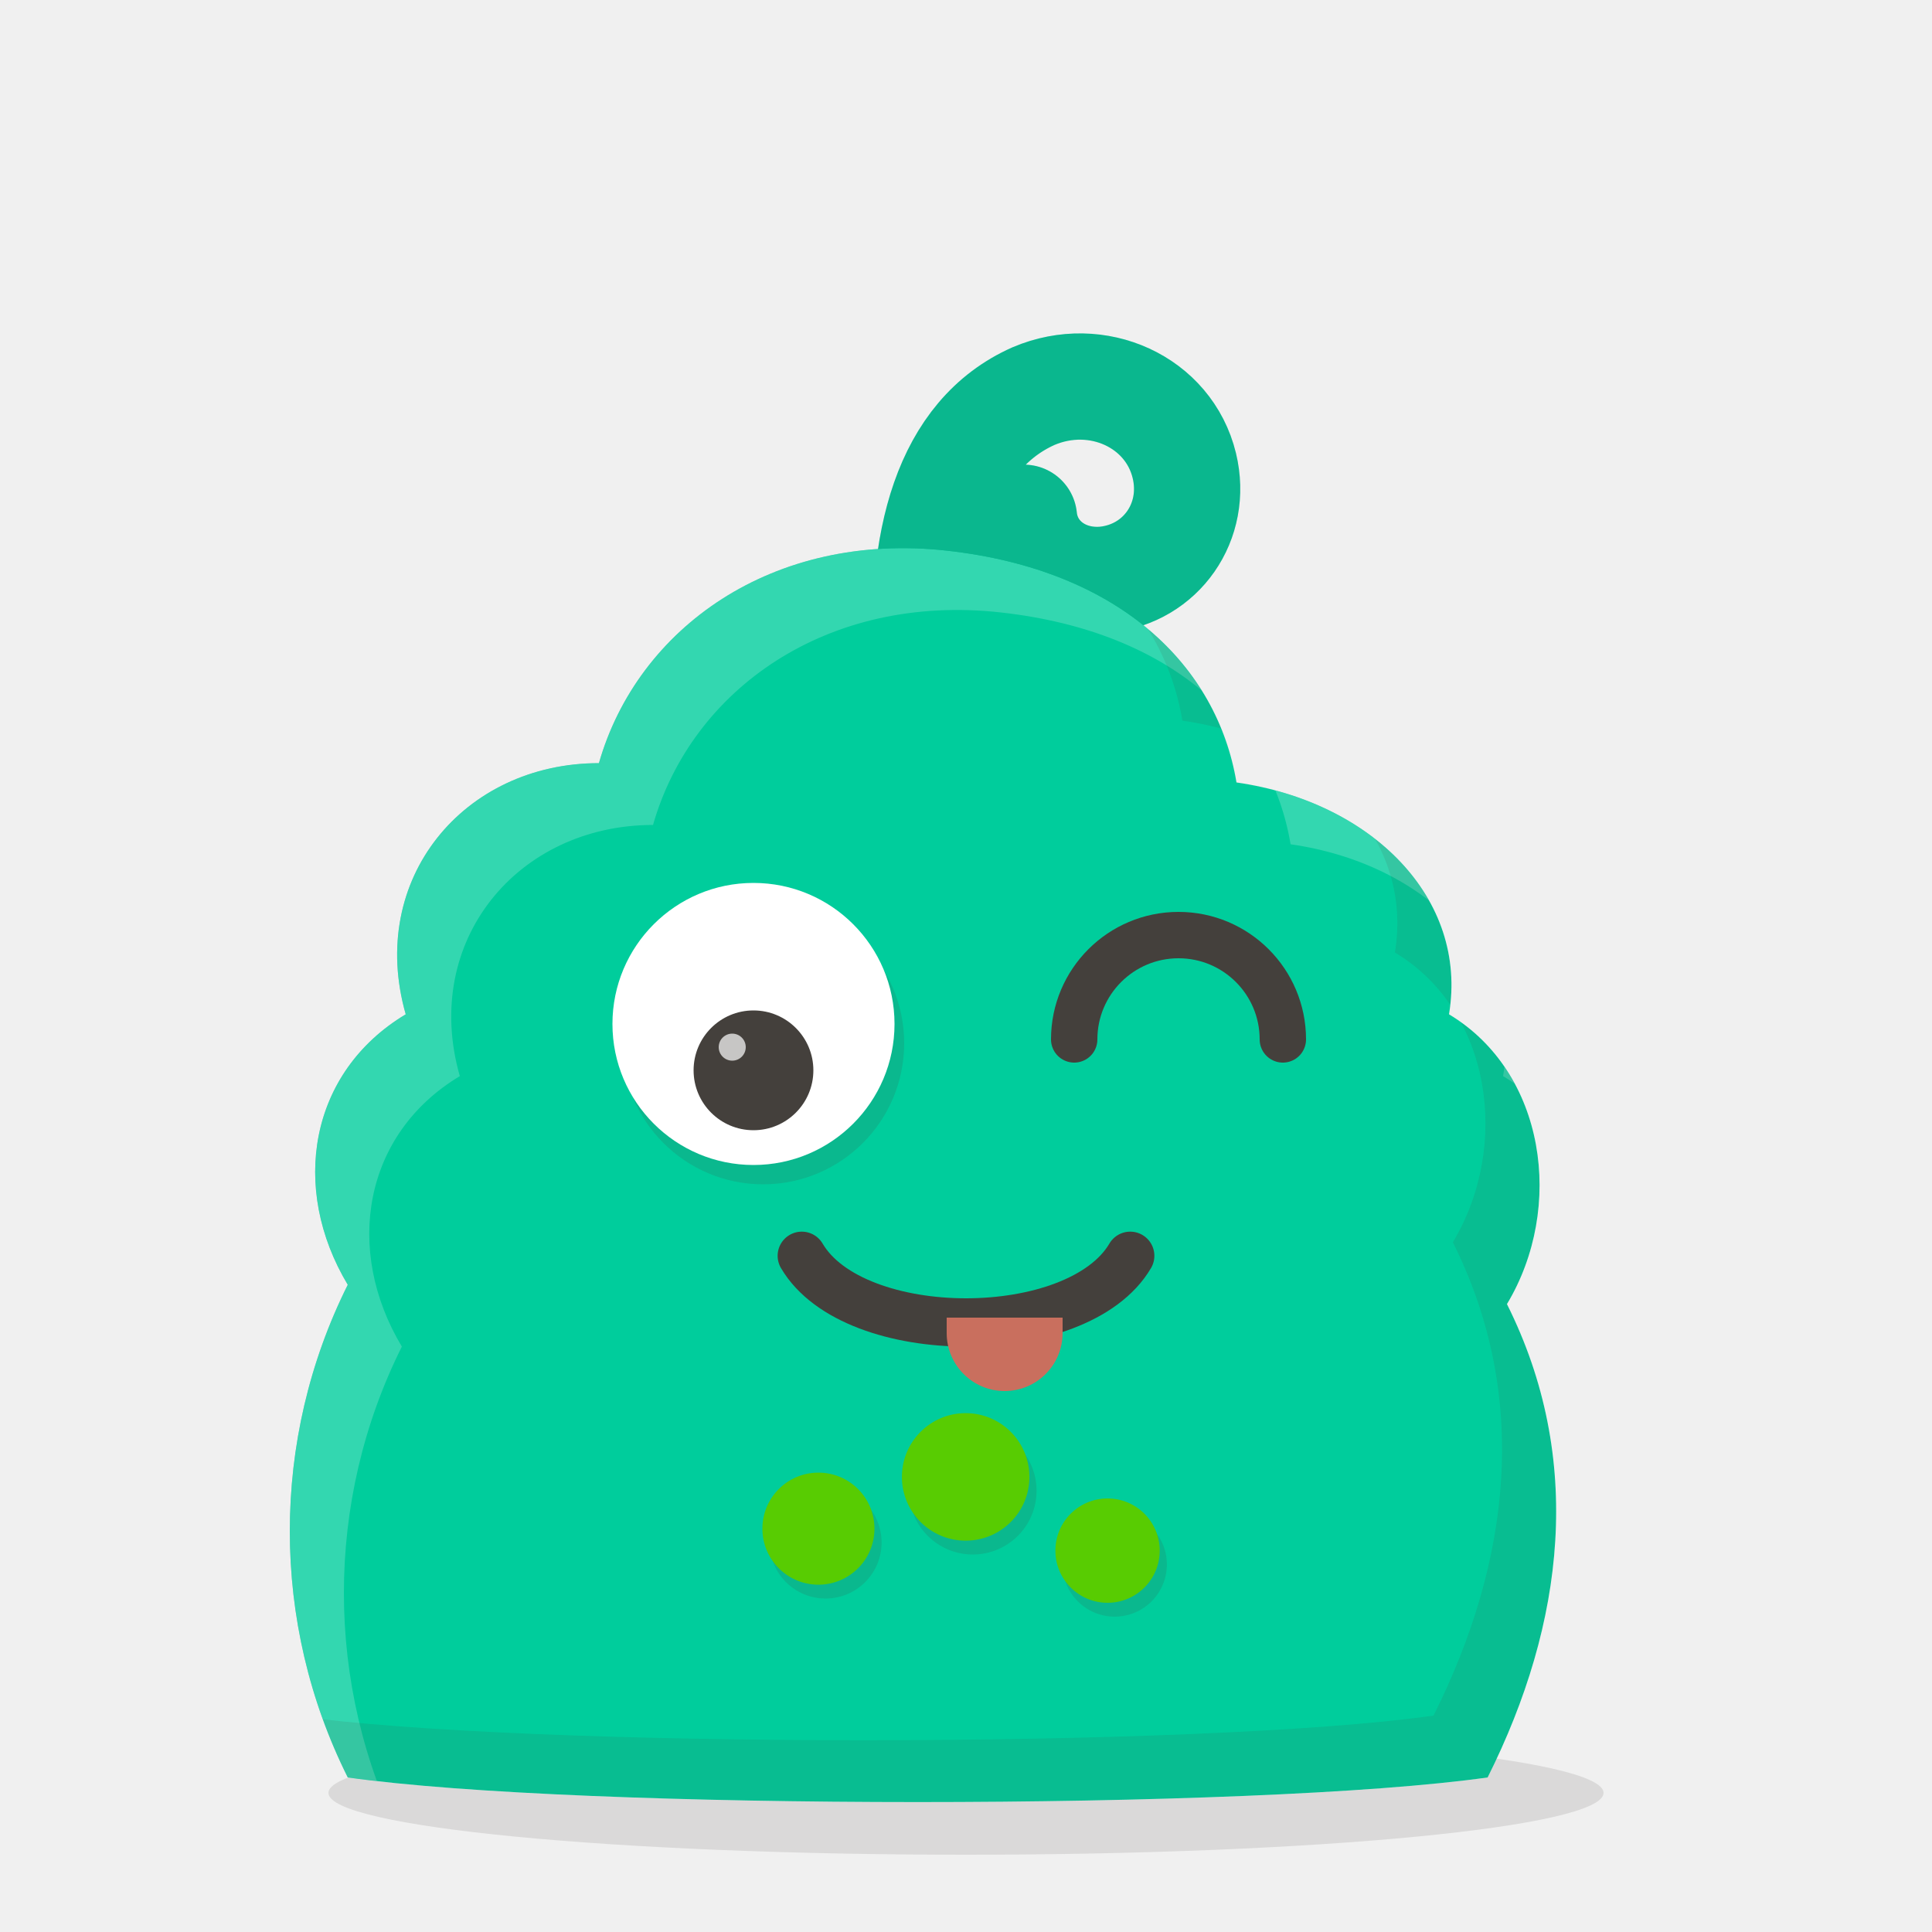
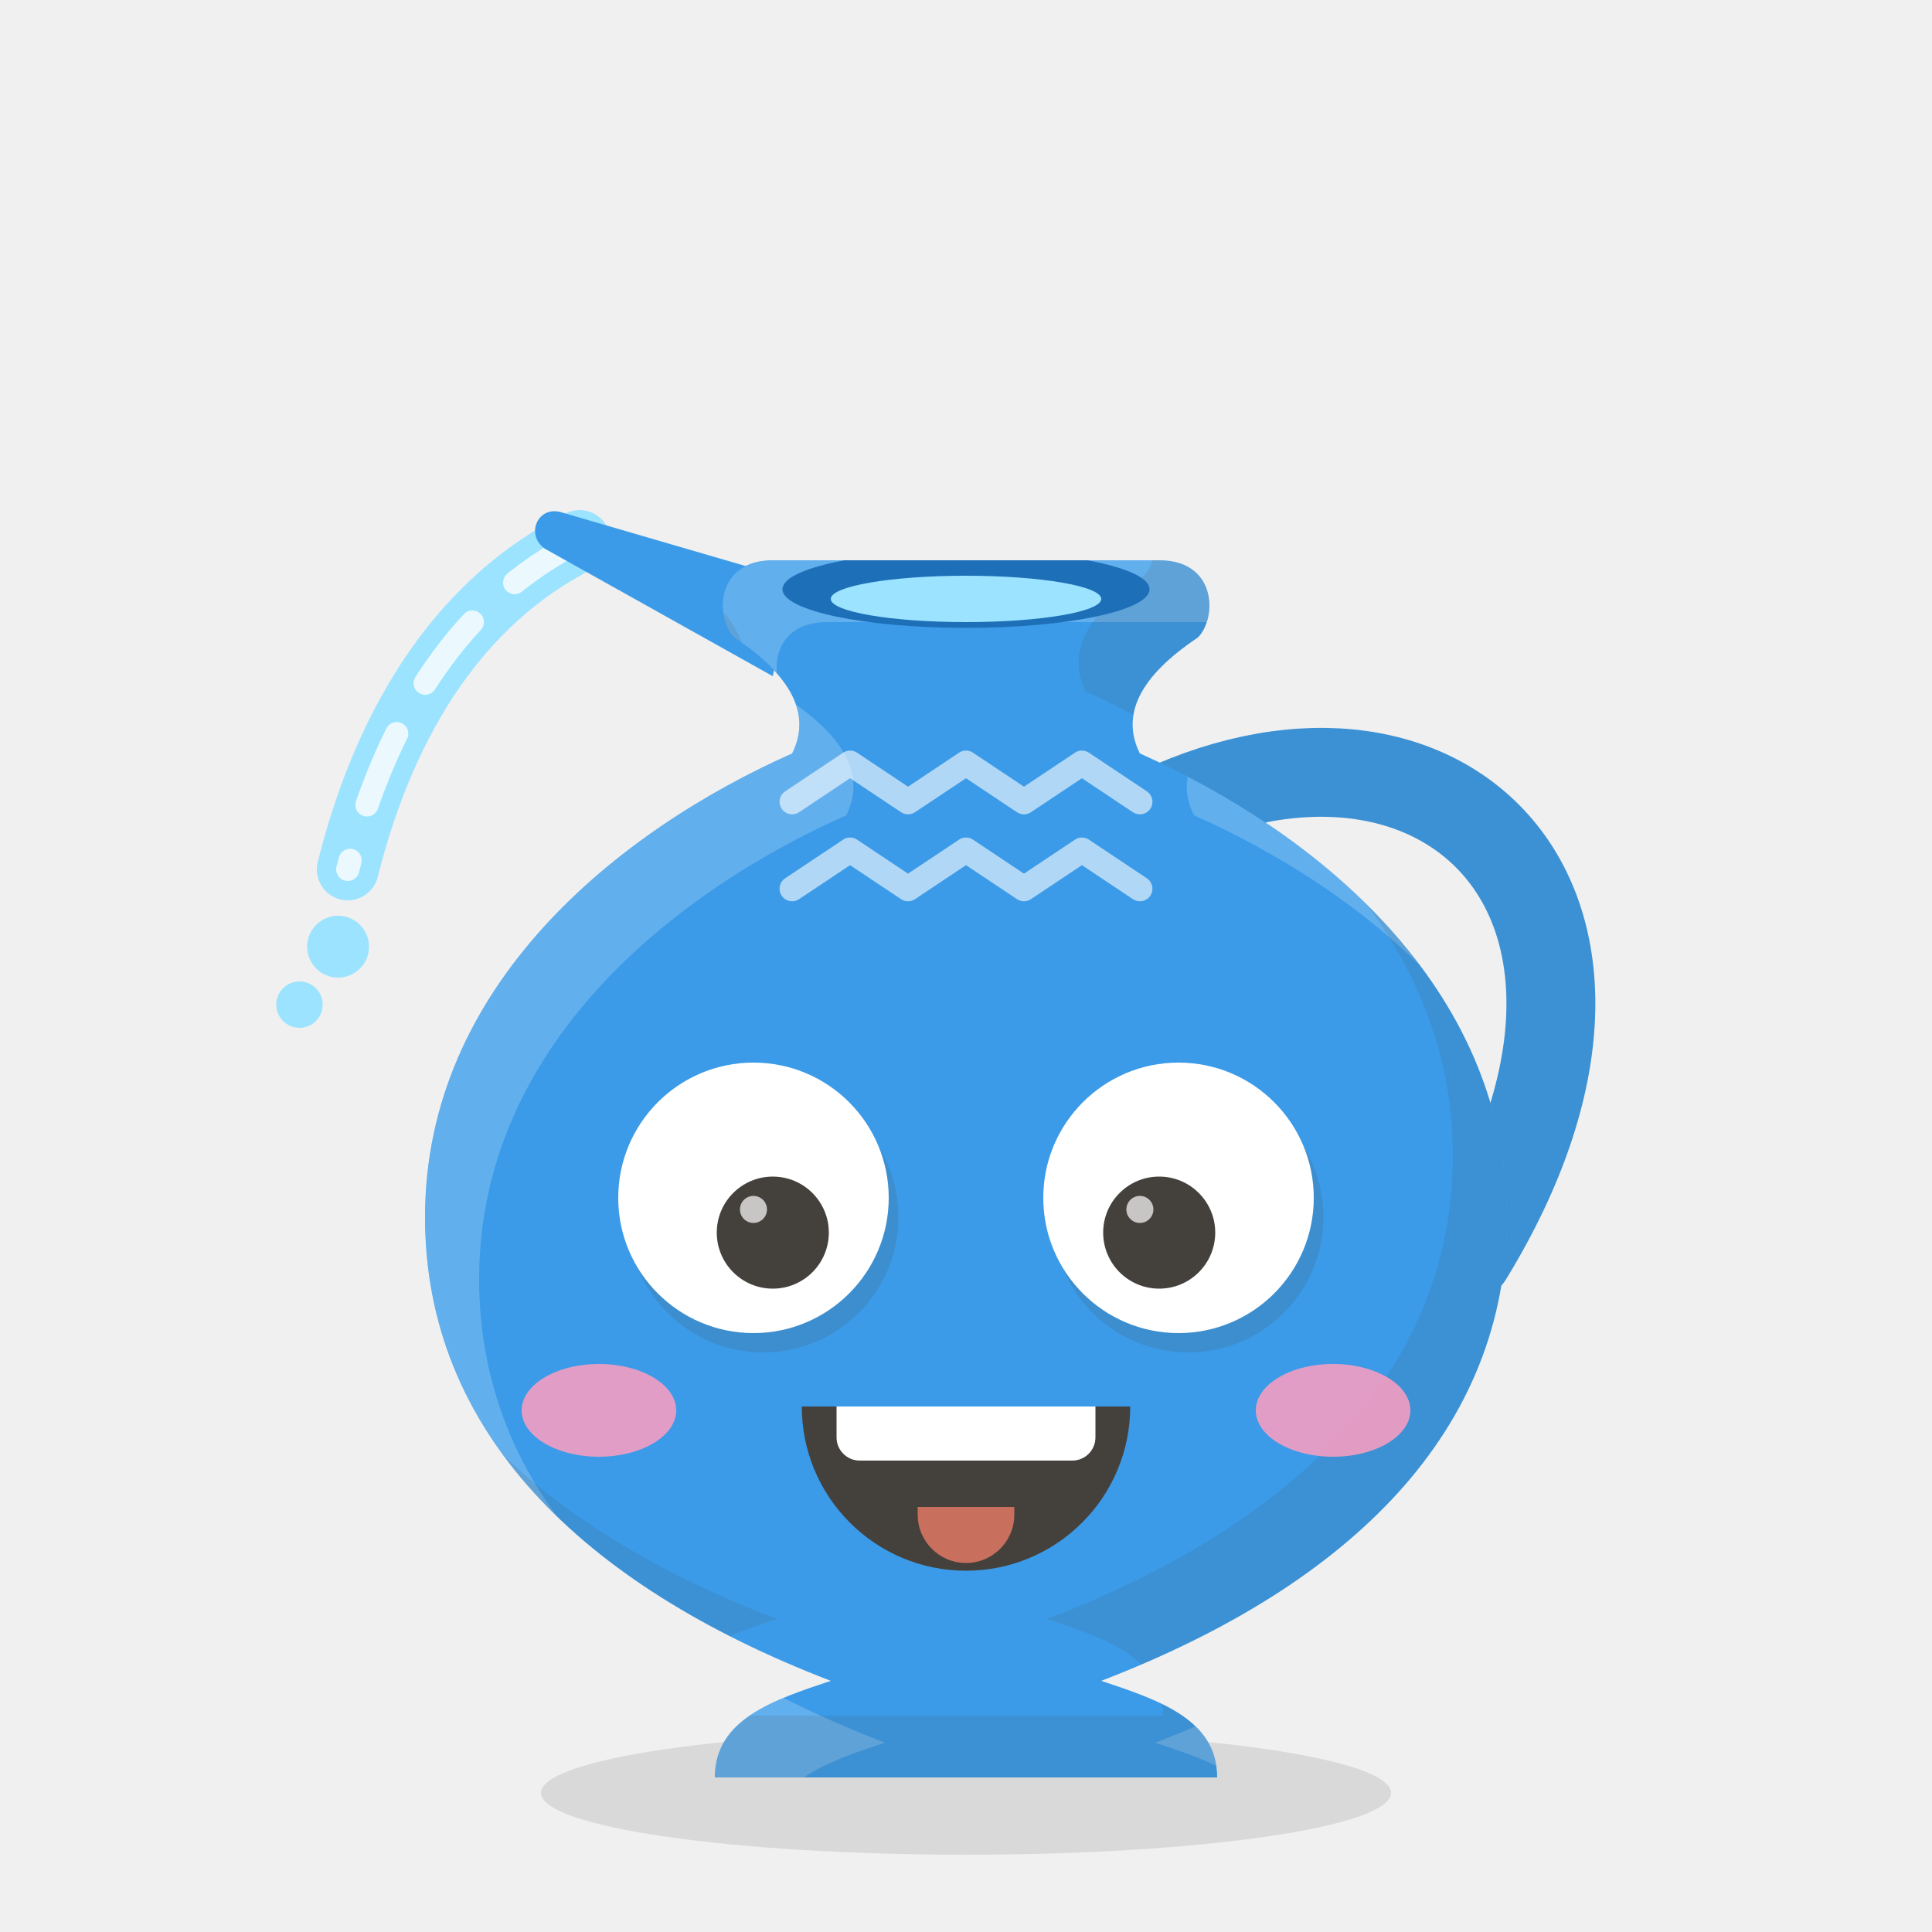
- <svg xmlns="http://www.w3.org/2000/svg" viewBox="0 0 100 100" fill="none" shape-rendering="auto" aria-hidden="true">
+ <svg xmlns="http://www.w3.org/2000/svg" viewBox="0 0 100 100" fill="none" aria-hidden="true">
+   <style>
+     .a-hop{transform-box:fill-box;transform-origin:50% 100%;animation:a-hop 1.2s cubic-bezier(.3,0,.4,1) infinite}
+     .a-shadow{transform-box:fill-box;transform-origin:50% 50%;animation:a-shadow 1.2s cubic-bezier(.3,0,.4,1) infinite}
+     .a-eye{transform-box:fill-box;transform-origin:50% 50%;animation:a-blink 3.6s infinite}
+     .a-mouth{transform-box:fill-box;transform-origin:50% 0;animation:a-grin 1.2s ease-in-out infinite}
+     .a-flow{stroke-dasharray:4 3;animation:a-flow .5s linear infinite}
+     .a-drop{transform-box:fill-box;animation:a-drop 1.2s ease-in infinite}
+     .a-drop:nth-of-type(2){animation-delay:-.6s}
+     @keyframes a-hop{0%,100%{transform:translateY(0) scale(1.05,.94)}15%{transform:translateY(0) scale(.96,1.05)}45%{transform:translateY(-7px) rotate(-3deg)}70%{transform:translateY(0) scale(1.03,.96) rotate(2deg)}}
+     @keyframes a-shadow{0%,100%,70%{transform:scale(1)}45%{transform:scale(.72);opacity:.6}}
+     @keyframes a-blink{0%,46%,50%,100%{transform:scaleY(1)}48%{transform:scaleY(.1)}}
+     @keyframes a-grin{0%,100%{transform:scaleY(1)}45%{transform:scaleY(1.2)}}
+     @keyframes a-flow{to{stroke-dashoffset:-7}}
+     @keyframes a-drop{0%{transform:translateY(0);opacity:1}100%{transform:translateY(9px);opacity:0}}
+     @media (prefers-reduced-motion:reduce){*{animation:none!important}}
+   </style>
  <defs>
-     <g id="top-swirl-e01aad08">
-       <path d="M22 30v-8c-.5-7 1-12.5 5.5-14.5 3.3-1.4 7 .3 7.8 3.6.7 2.9-1.2 5.6-4.1 5.9-2.2.2-4-1.2-4.2-3.2" fill="none" stroke="#00cd9c" stroke-width="5.5" stroke-linecap="round" />
-       <path d="M22 30v-8c-.5-7 1-12.5 5.5-14.5 3.3-1.4 7 .3 7.8 3.6.7 2.9-1.2 5.6-4.1 5.9-2.2.2-4-1.2-4.2-3.2" fill="none" stroke="#44403c" stroke-opacity=".15" stroke-width="5.5" stroke-linecap="round" />
+     <path id="a-body" d="M37 92C37 89 40 88 43 87 30 82 22 74 22 63 22 51 32 43 41 39 42 37 41 35 38 33 37 32 37 29 40 29H60C63 29 63 32 62 33 59 35 58 37 59 39 68 43 78 51 78 63 78 74 70 82 57 87 60 88 63 89 63 92Z" />
+     <clipPath id="a-clip">
+       <use href="#a-body" />
+     </clipPath>
+     <mask id="a-lit">
+       <use href="#a-body" fill="#fff" />
+       <use href="#a-body" fill="#000" transform="translate(2.8 3.2)" />
+     </mask>
+     <mask id="a-dim">
+       <use href="#a-body" fill="#fff" />
+       <use href="#a-body" fill="#000" transform="translate(-2.8 -3.2)" />
+     </mask>
+   </defs>
+   <ellipse class="a-shadow" cx="50" cy="92.8" rx="22" ry="3.2" fill="#44403c" opacity=".13" />
+   <g class="a-hop">
+     <path d="M30 28c-6 3-10 9-12 17" stroke="#9be3ff" stroke-width="3.2" stroke-linecap="round" />
+     <path class="a-flow" d="M30 28c-6 3-10 9-12 17" stroke="#fff" stroke-width="1.2" stroke-linecap="round" opacity=".8" />
+     <circle class="a-drop" cx="17.5" cy="49" r="1.6" fill="#9be3ff" />
+     <circle class="a-drop" cx="15.5" cy="52" r="1.2" fill="#9be3ff" />
+     <path d="M60 42c15-7 27 5 16 23" stroke="#3b9be8" stroke-width="4.6" stroke-linecap="round" />
+     <path d="M60 42c15-7 27 5 16 23" stroke="#44403c" stroke-width="4.6" stroke-linecap="round" opacity=".12" />
+     <path d="M41 30 29 26.5c-1.2-.3-1.8 1.2-.8 1.9L40 35Z" fill="#3b9be8" />
+     <g clip-path="url(#a-clip)">
+       <rect width="100" height="100" fill="#3b9be8" />
+       <rect width="100" height="100" fill="#fff" opacity=".2" mask="url(#a-lit)" />
+       <rect width="100" height="100" fill="#44403c" opacity=".12" mask="url(#a-dim)" />
+       <ellipse cx="50" cy="30.5" rx="9.5" ry="2" fill="#1d6fb8" />
+       <ellipse cx="50" cy="31" rx="7" ry="1.2" fill="#9be3ff" />
+       <path d="M41 41.5l3-2 3 2 3-2 3 2 3-2 3 2M41 46l3-2 3 2 3-2 3 2 3-2 3 2" stroke="#fff" stroke-width="1.3" stroke-linecap="round" stroke-linejoin="round" opacity=".6" />
    </g>
-     <clipPath id="dbclb-blob">
-       <path d="M18 92c-4-8-4-17.5 0-25.5-3-5-2-11 3-14-2-7 3-13 10-13 2-7 9-12 18-11s14 6 15 12c7 1 12 6 11 12 5 3 6 10 3 15 4 8 3 16.5-1 24.5-12 1.7-47 1.7-59 0" />
-     </clipPath>
-     <g id="pattern-pellets-e01aad08">
-       <circle cx="8.4" cy="8.7" r="2.9" fill="#44403c" opacity=".15" />
-       <circle cx="8" cy="8" r="2.9" fill="#58cc02" />
-       <circle cx="15.9" cy="5.7" r="3.3" fill="#44403c" opacity=".15" />
-       <circle cx="15.5" cy="5" r="3.3" fill="#58cc02" />
-       <circle cx="23.4" cy="9.2" r="2.7" fill="#44403c" opacity=".15" />
-       <circle cx="23" cy="8.5" r="2.7" fill="#58cc02" />
+     <g transform="translate(29 52)">
+       <circle cx="10.5" cy="11" r="7" fill="#44403c" opacity=".15" />
+       <circle cx="32.5" cy="11" r="7" fill="#44403c" opacity=".15" />
+       <circle cx="10" cy="10" r="7" fill="#fff" />
+       <circle cx="32" cy="10" r="7" fill="#fff" />
+       <g class="a-eye">
+         <circle cx="11" cy="11.8" r="2.9" fill="#44403c" />
+         <circle cx="10" cy="10.6" r=".7" fill="#fff" opacity=".7" />
+       </g>
+       <g class="a-eye">
+         <circle cx="31" cy="11.8" r="2.9" fill="#44403c" />
+         <circle cx="30" cy="10.6" r=".7" fill="#fff" opacity=".7" />
+       </g>
    </g>
-     <g id="eyes-wink-e01aad08">
-       <circle cx="10.5" cy="11" r="7.3" fill="#44403c" opacity=".15" />
-       <circle cx="10" cy="10" r="7.3" fill="#ffffff" />
-       <g class="dbcl-ep">
-         <circle cx="10" cy="12.4" r="3.1" fill="#44403c" />
-         <circle cx="8.9" cy="11.2" r=".7" fill="#ffffff" opacity=".7" />
+     <ellipse cx="31" cy="73" rx="4" ry="2.4" fill="#ff9ec0" opacity=".85" />
+     <ellipse cx="69" cy="73" rx="4" ry="2.4" fill="#ff9ec0" opacity=".85" />
+     <g transform="translate(37 71)">
+       <g class="a-mouth">
+         <path d="M4.5 1.8h17a8.5 8.5 0 0 1-17 0" fill="#44403c" />
+         <path d="M6.3 1.8h13.4v1.6a1.2 1.2 0 0 1-1.2 1.2h-11a1.2 1.2 0 0 1-1.2-1.2Z" fill="#fff" />
+         <path d="M10.5 7h5v.4a2.5 2.5 0 0 1-5 0Z" fill="#c96f5e" />
      </g>
-       <path d="M26.6 10.8a5.4 5.4 0 0 1 10.8 0" fill="none" stroke="#44403c" stroke-width="2.4" stroke-linecap="round" />
    </g>
-     <g id="mouth-smileTongue-e01aad08">
-       <path d="M4.5 3c2.7 4.6 14.3 4.6 17 0" fill="none" stroke="#44403c" stroke-width="2.5" stroke-linecap="round" />
-       <path d="M12 6.2h6V7a3 3 0 0 1-6 0Z" fill="#c96f5e" />
-     </g>
-     <g id="body-blob-e01aad08">
-       <g class="dbcl-t">
-         <use transform="translate(26 13)" href="#top-swirl-e01aad08" />
-       </g>
-       <ellipse cx="50" cy="92.8" rx="33" ry="3.2" fill="#44403c" opacity=".13" />
-       <path d="M18 92c-4-8-4-17.5 0-25.5-3-5-2-11 3-14-2-7 3-13 10-13 2-7 9-12 18-11s14 6 15 12c7 1 12 6 11 12 5 3 6 10 3 15 4 8 3 16.5-1 24.5-12 1.7-47 1.7-59 0" fill="#00cd9c" />
-       <g clip-path="url(#dbclb-blob)">
-         <path d="M18 92c-4-8-4-17.5 0-25.5-3-5-2-11 3-14-2-7 3-13 10-13 2-7 9-12 18-11s14 6 15 12c7 1 12 6 11 12 5 3 6 10 3 15 4 8 3 16.5-1 24.5-12 1.7-47 1.7-59 0m2.8 3.2c-4-8-4-17.5 0-25.5-3-5-2-11 3-14-2-7 3-13 10-13 2-7 9-12 18-11s14 6 15 12c7 1 12 6 11 12 5 3 6 10 3 15 4 8 3 16.5-1 24.5-12 1.7-47 1.7-59 0" fill="#ffffff" opacity=".2" fill-rule="evenodd" />
-         <path d="M18 92c-4-8-4-17.5 0-25.5-3-5-2-11 3-14-2-7 3-13 10-13 2-7 9-12 18-11s14 6 15 12c7 1 12 6 11 12 5 3 6 10 3 15 4 8 3 16.5-1 24.5-12 1.7-47 1.7-59 0m-2.8-3.2c-4-8-4-17.5 0-25.5-3-5-2-11 3-14-2-7 3-13 10-13 2-7 9-12 18-11s14 6 15 12c7 1 12 6 11 12 5 3 6 10 3 15 4 8 3 16.5-1 24.5-12 1.7-47 1.7-59 0" fill="#44403c" opacity=".12" fill-rule="evenodd" />
-       </g>
-       <use transform="translate(35 72) translate(-0.64479, -0.57938) rotate(2.4354, 15, 8)" href="#pattern-pellets-e01aad08" />
-       <use transform="translate(29 43)" href="#eyes-wink-e01aad08" />
-       <use transform="translate(37 62)" href="#mouth-smileTongue-e01aad08" />
-     </g>
-     <g id="animation-none-e01aad08" />
-     <clipPath id="clip-e01aad08">
-       <rect width="100" height="100" rx="0" ry="0" />
-     </clipPath>
-   </defs>
-   <g clip-path="url(#clip-e01aad08)">
-     <g class="dbcl-c">
-       <use href="#body-blob-e01aad08" />
-     </g>
-     <use href="#animation-none-e01aad08" />
  </g>
</svg>
